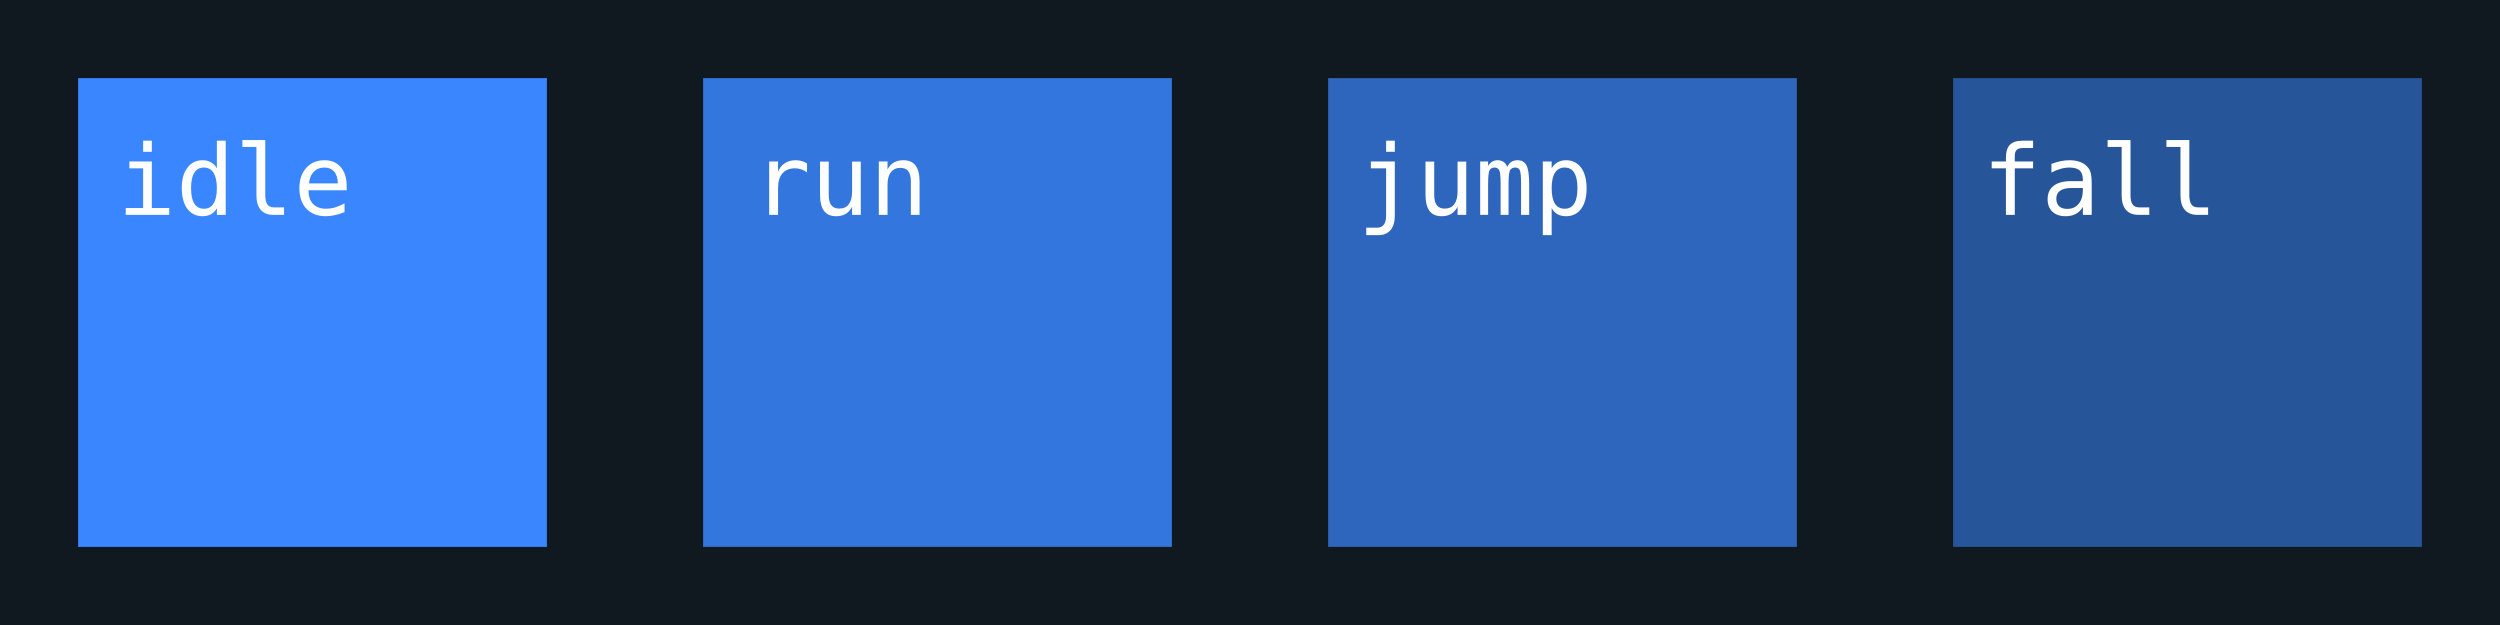
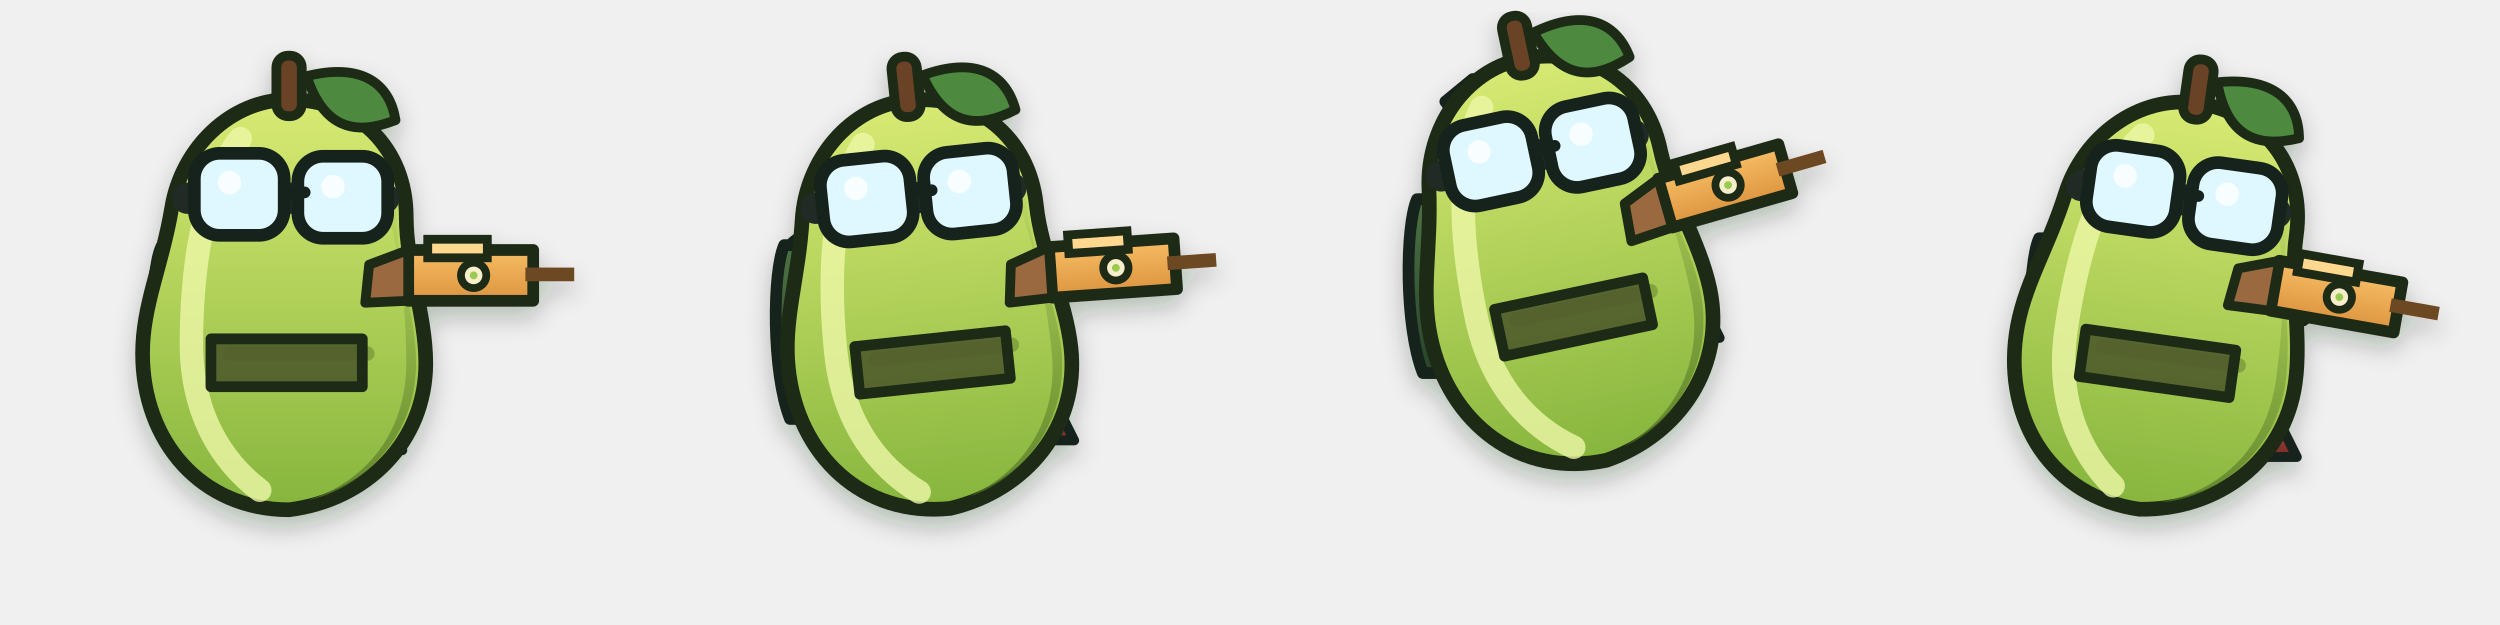
- <svg xmlns="http://www.w3.org/2000/svg" width="256" height="64" viewBox="0 0 256 64">
-   <rect width="256" height="64" fill="#101820" />
-   <rect x="8" y="8" width="48" height="48" fill="#3a86ff" />
-   <rect x="72" y="8" width="48" height="48" fill="#3a86ff" opacity="0.85" />
-   <rect x="136" y="8" width="48" height="48" fill="#3a86ff" opacity="0.7" />
-   <rect x="200" y="8" width="48" height="48" fill="#3a86ff" opacity="0.55" />
-   <text x="12" y="22" font-size="10" font-family="monospace" fill="#ffffff">idle</text>
-   <text x="77" y="22" font-size="10" font-family="monospace" fill="#ffffff">run</text>
-   <text x="139" y="22" font-size="10" font-family="monospace" fill="#ffffff">jump</text>
-   <text x="203" y="22" font-size="10" font-family="monospace" fill="#ffffff">fall</text>
+ <svg xmlns="http://www.w3.org/2000/svg" width="256" height="64" viewBox="0 0 256 64" fill="none">
+   <defs>
+     <filter id="softShadow" x="-18%" y="-18%" width="150%" height="150%">
+       <feDropShadow dx="0" dy="1.2" stdDeviation="1.2" flood-color="#17231b" flood-opacity="0.24" />
+     </filter>
+     <linearGradient id="pearSkin" x1="0" y1="-16" x2="0" y2="26" gradientUnits="userSpaceOnUse">
+       <stop offset="0" stop-color="#d8ea73" />
+       <stop offset="1" stop-color="#86b53d" />
+     </linearGradient>
+     <linearGradient id="pearShade" x1="10" y1="-8" x2="14" y2="22" gradientUnits="userSpaceOnUse">
+       <stop offset="0" stop-color="#7ea23d" stop-opacity="0" />
+       <stop offset="1" stop-color="#597a28" stop-opacity="0.72" />
+     </linearGradient>
+     <linearGradient id="lensGrad" x1="0" y1="0" x2="0" y2="8" gradientUnits="userSpaceOnUse">
+       <stop offset="0" stop-color="#dff8ff" />
+       <stop offset="1" stop-color="#75c8f2" />
+     </linearGradient>
+     <linearGradient id="packGrad" x1="0" y1="0" x2="0" y2="18" gradientUnits="userSpaceOnUse">
+       <stop offset="0" stop-color="#4d7244" />
+       <stop offset="1" stop-color="#274329" />
+     </linearGradient>
+     <linearGradient id="launcherGrad" x1="0" y1="0" x2="0" y2="8" gradientUnits="userSpaceOnUse">
+       <stop offset="0" stop-color="#f6bd64" />
+       <stop offset="1" stop-color="#cf7e2b" />
+     </linearGradient>
+     <linearGradient id="bootGrad" x1="0" y1="0" x2="0" y2="4" gradientUnits="userSpaceOnUse">
+       <stop offset="0" stop-color="#a74239" />
+       <stop offset="1" stop-color="#65241d" />
+     </linearGradient>
+     <g id="pearBody">
+       <path d="M0 -16C7 -16 12 -11 12 -4C12 1 14 6 14 11C14 19 8 25 0 26C-9 26 -15 19 -15 10C-15 5 -13 1 -12 -5C-11 -11 -6 -16 0 -16Z" fill="url(#pearSkin)" stroke="#1b2a16" stroke-width="1.5" stroke-linejoin="round" />
+       <path d="M-5 -12C-9 -7 -10 2 -10 9C-10 16 -7 21 -3 24" stroke="#edf7a8" stroke-opacity="0.8" stroke-width="2.4" stroke-linecap="round" />
+       <path d="M6 -12C11 -7 12 4 12 11C12 18 8 23 2 25C7 24 13 19 13 11C13 6 11 1 11 -4C11 -10 7 -15 0 -15C2 -15 4 -14 6 -12Z" fill="url(#pearShade)" />
+       <path d="M-6 10H8" stroke="#5f7d2a" stroke-width="1.5" stroke-linecap="round" opacity="0.5" />
+       <path d="M-8 8.5H7.5V13.4H-8Z" fill="#4f5b2c" fill-opacity="0.9" stroke="#1b2a16" stroke-width="1.1" stroke-linejoin="round" />
+       <rect x="-1.3" y="-20.5" width="2.6" height="6.2" rx="1.2" fill="#6a4327" stroke="#1b2a16" stroke-width="1" />
+       <path d="M1.8 -18.4C7.4 -19.8 10.3 -17.7 10.9 -13.9C6.6 -12.2 3.5 -13.2 1.8 -18.4Z" fill="#4d8a40" stroke="#1b2a16" stroke-width="1" stroke-linejoin="round" />
+     </g>
+     <g id="goggles">
+       <path d="M-10.5 -6H9.6" stroke="#202c25" stroke-width="3.2" stroke-linecap="round" />
+       <rect x="-9.8" y="-10.6" width="9.2" height="8.4" rx="2.6" fill="url(#lensGrad)" stroke="#16211b" stroke-width="1.3" />
+       <rect x="0.8" y="-10.3" width="9.2" height="8.4" rx="2.6" fill="url(#lensGrad)" stroke="#16211b" stroke-width="1.3" />
+       <path d="M-0.4 -6.6H1.5" stroke="#16211b" stroke-width="1.2" stroke-linecap="round" />
+       <circle cx="-6.2" cy="-7.6" r="1.2" fill="#ffffff" fill-opacity="0.78" />
+       <circle cx="4.4" cy="-7.2" r="1.2" fill="#ffffff" fill-opacity="0.78" />
+     </g>
+     <g id="leafPack">
+       <path d="M0 0H8.6C10.5 2.8 10.7 12.8 8.9 17.8H0.6C-1.3 13 -1.2 2.7 0 0Z" fill="url(#packGrad)" stroke="#16211b" stroke-width="1.2" stroke-linejoin="round" />
+       <path d="M1.8 3.5H7.2" stroke="#8db178" stroke-width="1.1" stroke-linecap="round" />
+       <path d="M8.7 5.2L10.7 6.4" stroke="#16211b" stroke-width="1" stroke-linecap="round" />
+       <path d="M2.8 -1.2C6.8 -5 10.2 -3.9 11 -0.5C7.6 1.3 4.7 1 2.8 -1.2Z" fill="#6aae52" stroke="#16211b" stroke-width="1" stroke-linejoin="round" />
+     </g>
+     <g id="launcher">
+       <path d="M0 0H12.8V5.2H0Z" fill="url(#launcherGrad)" stroke="#1b2a16" stroke-width="1.2" stroke-linejoin="round" />
+       <path d="M2 -1.1H8.1V0.8H2Z" fill="#ffd88f" stroke="#1b2a16" stroke-width="0.9" />
+       <path d="M12 1.8H17V3.2H12Z" fill="#6c4824" />
+       <path d="M-4 1.5L0 0V5.2L-4.4 5.4Z" fill="#9a693f" stroke="#1b2a16" stroke-width="1" stroke-linejoin="round" />
+       <circle cx="6.7" cy="2.6" r="1.3" fill="#f7efcb" stroke="#1b2a16" stroke-width="0.8" />
+       <circle cx="6.7" cy="2.6" r="0.4" fill="#9cc94f" />
+     </g>
+     <g id="glove">
+       <path d="M-2.1 -1H2.2C3.1 0 3.1 2.3 1.7 3.4H-1.3C-2.5 2.4 -2.8 0.4 -2.1 -1Z" fill="#f5f4ed" stroke="#16211b" stroke-width="1" stroke-linejoin="round" />
+     </g>
+     <g id="boot">
+       <path d="M0 0H5.7L7.2 3H-0.5Z" fill="url(#bootGrad)" stroke="#16211b" stroke-width="1" stroke-linejoin="round" />
+     </g>
+   </defs>
+   <g transform="translate(0 0)" filter="url(#softShadow)">
+     <use href="#leafPack" transform="translate(16.5 25.3)" />
+     <path d="M25.1 31.4L23.2 43.4L26.8 43.4L28.6 31.9Z" fill="#617a2d" stroke="#16211b" stroke-width="1.2" stroke-linejoin="round" />
+     <use href="#boot" transform="translate(22.4 43.2)" />
+     <path d="M32.8 31.8L35.1 43.3H38.7L36.5 31.7Z" fill="#738e36" stroke="#16211b" stroke-width="1.2" stroke-linejoin="round" />
+     <use href="#boot" transform="translate(34 43.1)" />
+     <path d="M21.6 20.8L19 26.8L21.9 29.1L24.7 24.2L29.6 25L29 28.7L32.4 29.4L33.4 22.2L27.8 20.4Z" fill="#5e7a2b" stroke="#16211b" stroke-width="1.2" stroke-linejoin="round" />
+     <path d="M34.3 21.6L38.8 23.1L42.4 27.3L40 29.6L35.9 26.7L32.4 25.8Z" fill="#7f9c41" stroke="#16211b" stroke-width="1.2" stroke-linejoin="round" />
+     <use href="#glove" transform="translate(30.8 27.9)" />
+     <use href="#glove" transform="translate(41 26.8)" />
+     <use href="#pearBody" transform="translate(29.6 26.2)" />
+     <use href="#goggles" transform="translate(29.7 26.3)" />
+     <use href="#launcher" transform="translate(41.8 25.6)" />
+   </g>
+   <g transform="translate(64 0)" filter="url(#softShadow)">
+     <use href="#leafPack" transform="translate(16.3 25.1)" />
+     <path d="M26.8 31.2L20.4 40.8L23.7 43L30.3 34Z" fill="#617a2d" stroke="#16211b" stroke-width="1.2" stroke-linejoin="round" />
+     <use href="#boot" transform="translate(19.8 41.1)" />
+     <path d="M33.8 31.2L39.2 42.2H42.9L37.6 31.2Z" fill="#758f36" stroke="#16211b" stroke-width="1.2" stroke-linejoin="round" />
+     <use href="#boot" transform="translate(38.8 42.1)" />
+     <path d="M22.5 20.7L17.2 24.8L19.6 28L24.7 24.8L29.2 26.1L28.8 29.4L32.2 29.8L33 23.4L27.9 20.4Z" fill="#5d782b" stroke="#16211b" stroke-width="1.2" stroke-linejoin="round" />
+     <path d="M34.2 21L39.8 22.3L44.4 27.6L42.1 29.8L37.4 26.6L32.9 25.6Z" fill="#83a043" stroke="#16211b" stroke-width="1.2" stroke-linejoin="round" />
+     <use href="#glove" transform="translate(30.8 28.6)" />
+     <use href="#glove" transform="translate(43 27.4)" />
+     <g transform="translate(30.6 26.2) rotate(-6)">
+       <use href="#pearBody" />
+       <use href="#goggles" />
+     </g>
+     <use href="#launcher" transform="translate(43.4 25.3) rotate(-4 0 0)" />
+   </g>
+   <g transform="translate(128 0)" filter="url(#softShadow)">
+     <use href="#leafPack" transform="translate(17.1 20.4)" />
+     <path d="M27.4 26.2L22.2 34.8L25.8 36.8L31.7 28.7Z" fill="#5e782c" stroke="#16211b" stroke-width="1.2" stroke-linejoin="round" />
+     <use href="#boot" transform="translate(22.2 35.5)" />
+     <path d="M34.3 25.8L41.2 33L44.2 29.8L37.6 23.8Z" fill="#7c9940" stroke="#16211b" stroke-width="1.2" stroke-linejoin="round" />
+     <use href="#boot" transform="translate(40.9 31.6)" />
+     <path d="M24.1 15.8L20 10.4L22.8 8.1L27 12.3L30.4 13.5L29.3 16.6L26.1 16.1Z" fill="#5f792d" stroke="#16211b" stroke-width="1.2" stroke-linejoin="round" />
+     <path d="M34.1 16L39 17.5L43.1 22L40.8 24.2L36.7 21.5L32.6 20.3Z" fill="#83a043" stroke="#16211b" stroke-width="1.2" stroke-linejoin="round" />
+     <use href="#glove" transform="translate(26.1 9.4)" />
+     <use href="#glove" transform="translate(41 22.1)" />
+     <g transform="translate(31.1 21.7) rotate(-12)">
+       <use href="#pearBody" />
+       <use href="#goggles" />
+     </g>
+     <use href="#launcher" transform="translate(41.8 18.3) rotate(-16 0 0)" />
+   </g>
+   <g transform="translate(192 0)" filter="url(#softShadow)">
+     <use href="#leafPack" transform="translate(16.8 24.4)" />
+     <path d="M27.2 31.5L25.8 43.8L29.5 43.8L30.8 31.7Z" fill="#617a2d" stroke="#16211b" stroke-width="1.2" stroke-linejoin="round" />
+     <use href="#boot" transform="translate(25 43.6)" />
+     <path d="M34.4 31.4L37.1 44H40.8L38.1 31.5Z" fill="#769137" stroke="#16211b" stroke-width="1.2" stroke-linejoin="round" />
+     <use href="#boot" transform="translate(36 43.8)" />
+     <path d="M22.8 21.4L19.3 28.1L22.2 29.9L25.6 25L30.1 26.7L29 30.1L32 31.4L34 24.4L28.4 21Z" fill="#5e792d" stroke="#16211b" stroke-width="1.2" stroke-linejoin="round" />
+     <path d="M34.8 22L39.4 24.4L43.7 29.4L41.2 31.4L37 28L33 26.2Z" fill="#81a043" stroke="#16211b" stroke-width="1.2" stroke-linejoin="round" />
+     <use href="#glove" transform="translate(30.8 30.4)" />
+     <use href="#glove" transform="translate(42.2 29.5)" />
+     <g transform="translate(30.7 26.4) rotate(8)">
+       <use href="#pearBody" />
+       <use href="#goggles" />
+     </g>
+     <use href="#launcher" transform="translate(41.4 26.7) rotate(10 0 0)" />
+   </g>
</svg>
